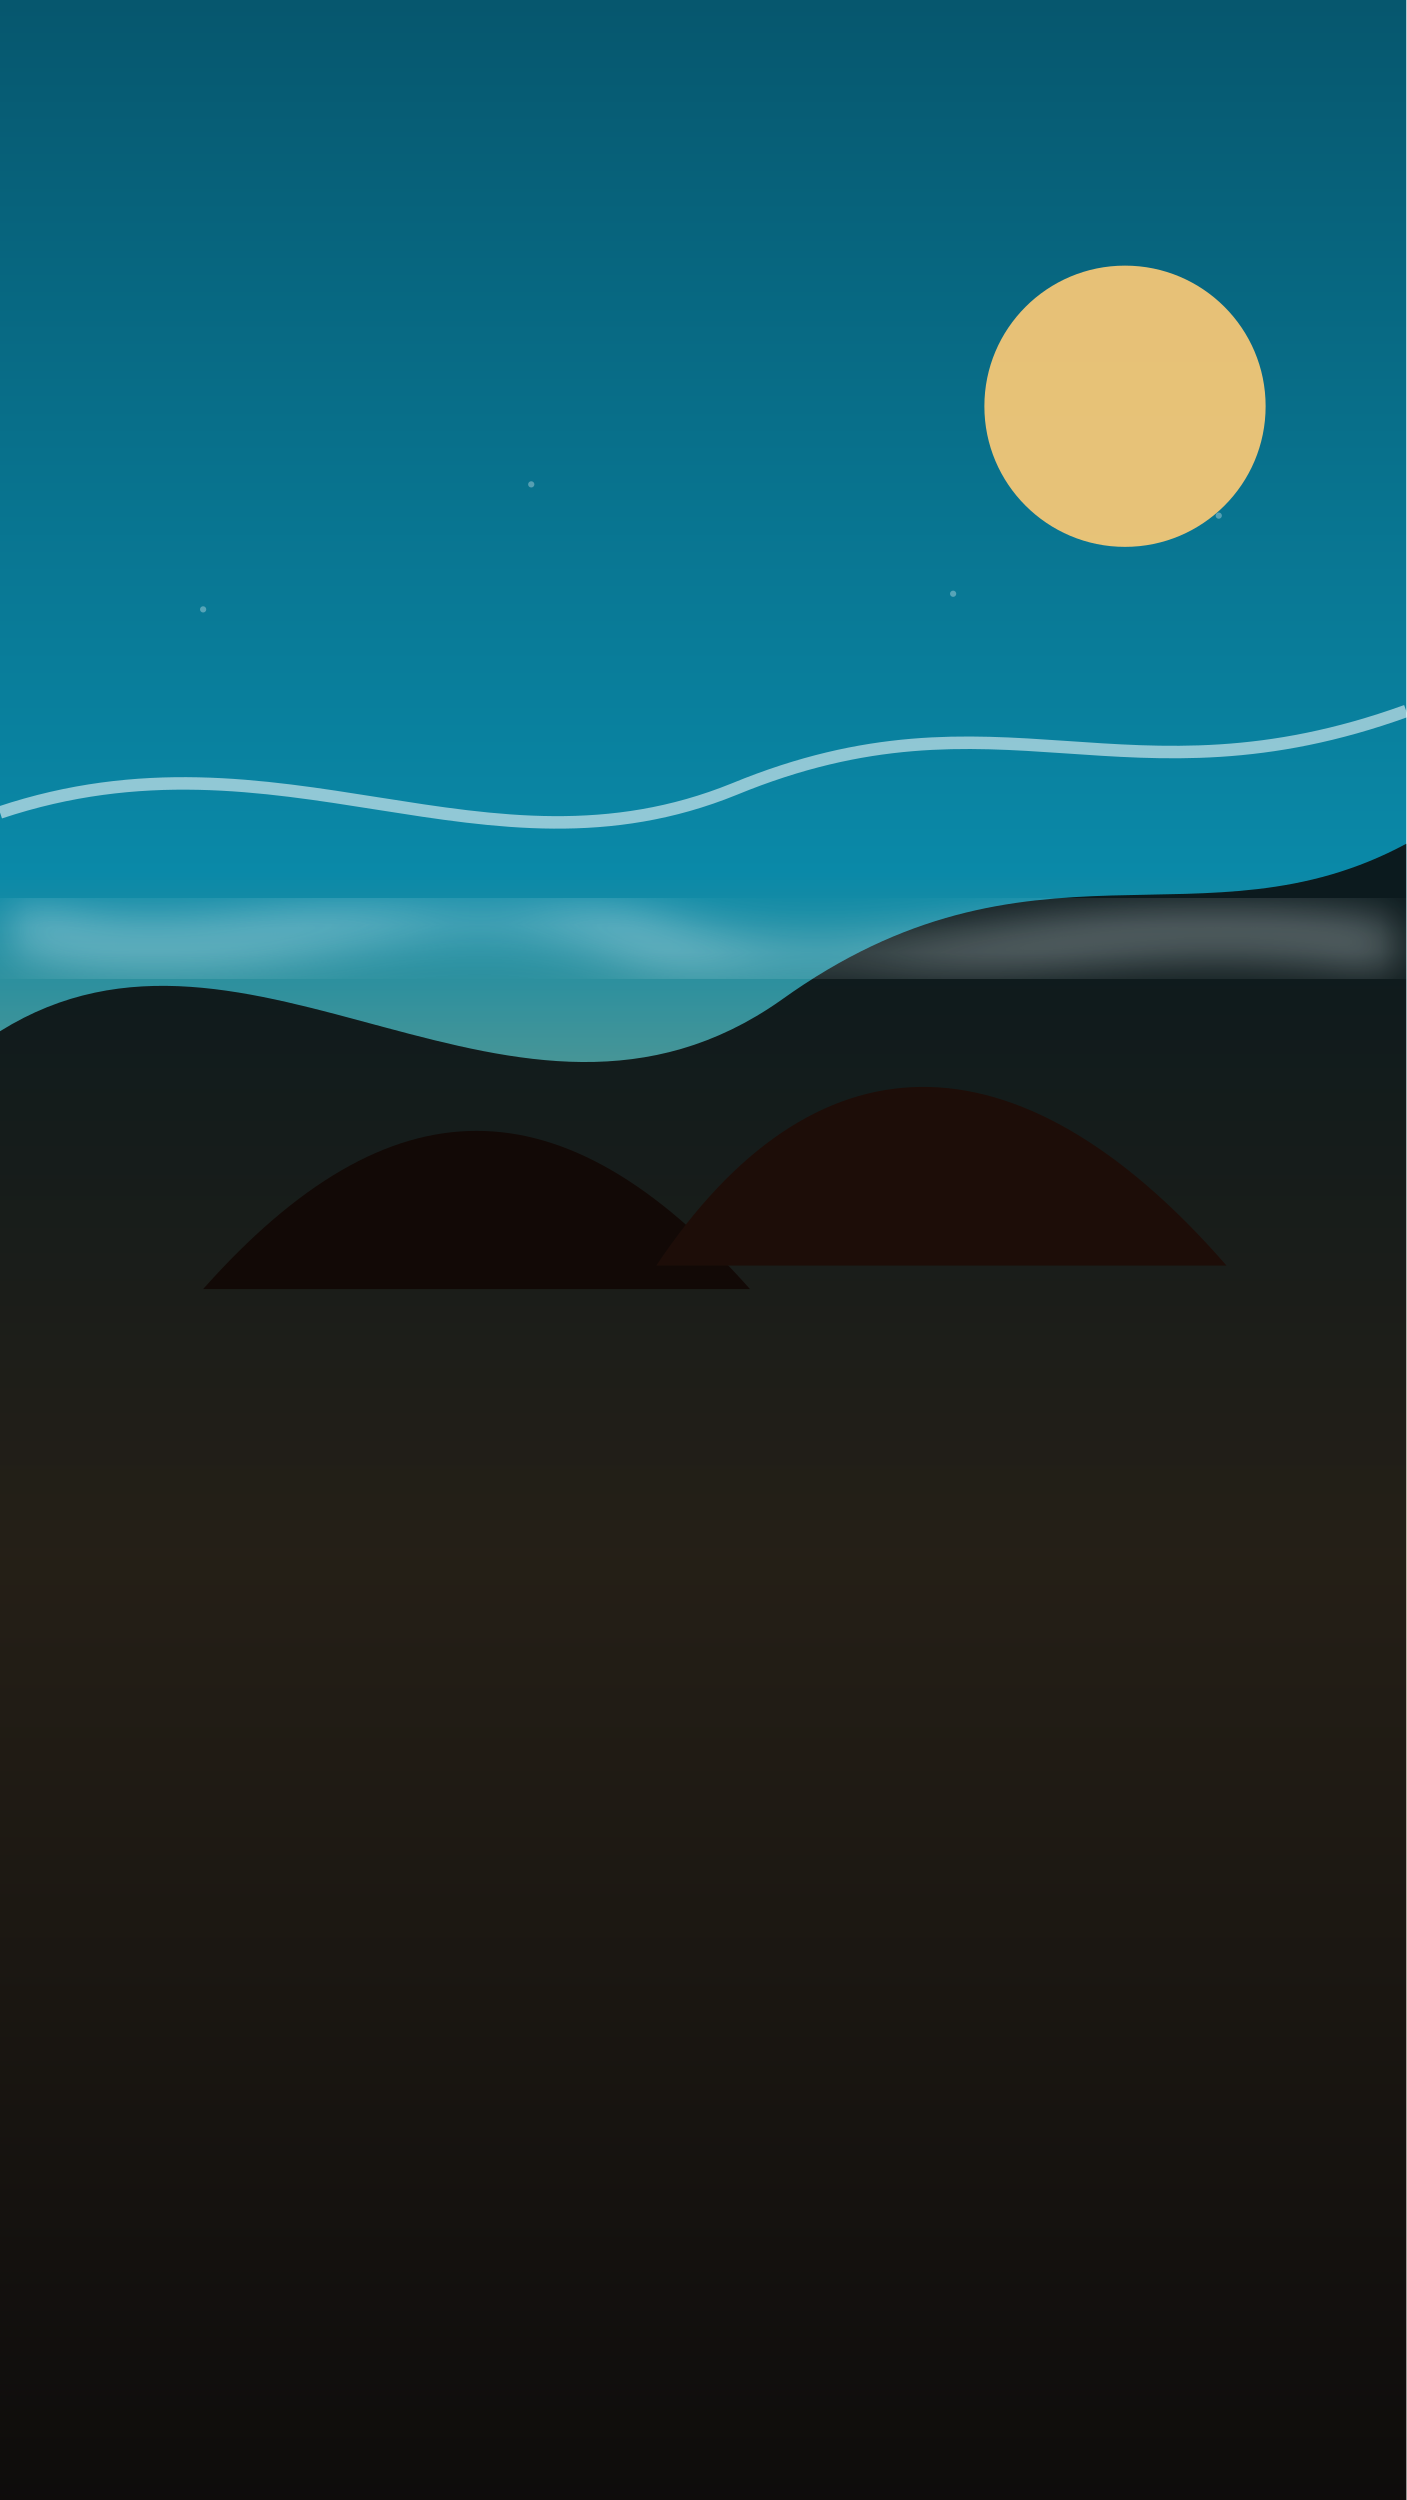
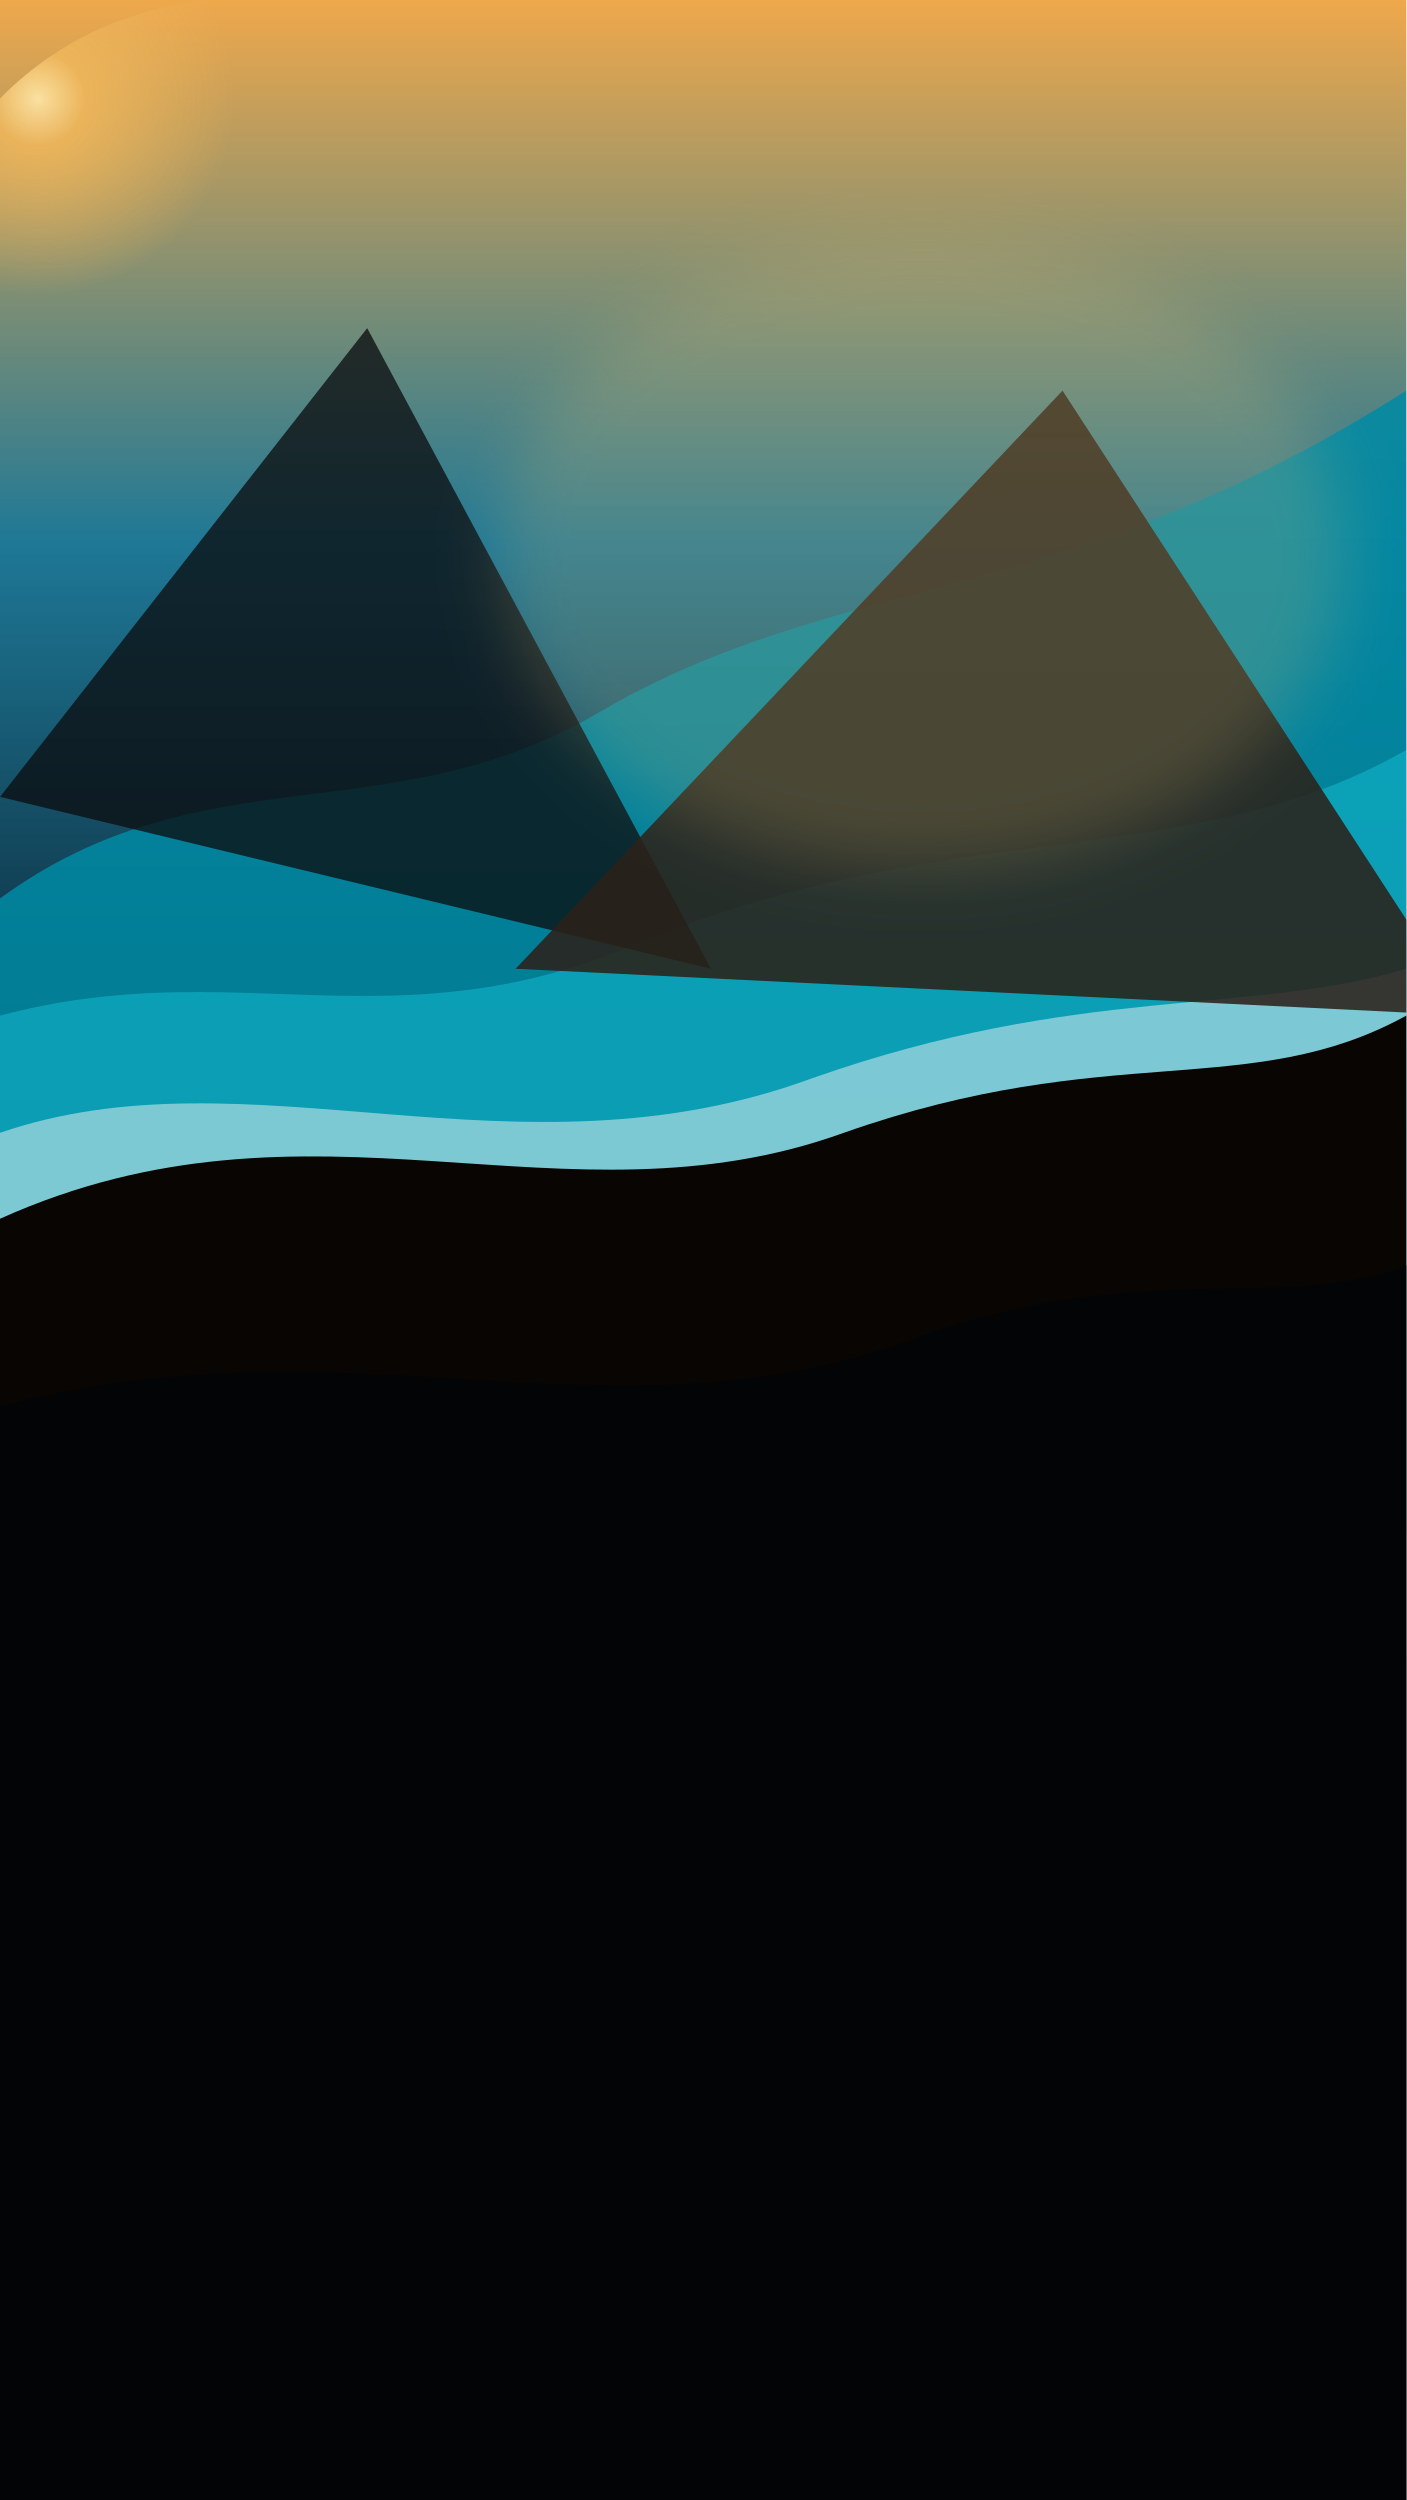
- <svg xmlns="http://www.w3.org/2000/svg" viewBox="0 0 900 1600">
+ <svg xmlns="http://www.w3.org/2000/svg" viewBox="0 0 900 1600" preserveAspectRatio="xMidYMid slice">
  <defs>
-     <linearGradient id="s" x1="0" y1="0" x2="0" y2="1">
-       <stop offset="0" stop-color="#06566d" />
-       <stop offset=".35" stop-color="#0a89a8" />
-       <stop offset=".62" stop-color="#e3b46b" />
-       <stop offset="1" stop-color="#20110b" />
+     <linearGradient id="sky" x1="0" y1="0" x2="0" y2="1">
+       <stop offset="0" stop-color="#f3a94a" />
+       <stop offset=".22" stop-color="#1e7896" />
+       <stop offset=".48" stop-color="#07111d" />
+       <stop offset="1" stop-color="#030405" />
    </linearGradient>
-     <filter id="b">
-       <feGaussianBlur stdDeviation="18" />
+     <radialGradient id="sun" cx="20%" cy="15%" r="30%">
+       <stop stop-color="#ffe7a8" />
+       <stop offset=".24" stop-color="#efb65a" />
+       <stop offset="1" stop-color="#efb65a" stop-opacity="0" />
+     </radialGradient>
+     <filter id="blur">
+       <feGaussianBlur stdDeviation="20" />
    </filter>
  </defs>
-   <rect width="900" height="1600" fill="url(#s)" />
-   <path d="M0 660 C160 560 330 760 500 640 C660 525 770 610 900 540 L900 1600 L0 1600Z" fill="#0b0b0b" opacity=".88" />
-   <path d="M0 585 C140 650 260 535 410 600 C560 665 690 560 900 610" stroke="#effaff" stroke-width="18" opacity=".7" fill="none" filter="url(#b)" />
-   <path d="M0 520 C180 460 310 570 470 505 C640 435 720 520 900 455" stroke="#ffffff" stroke-width="8" opacity=".55" fill="none" />
-   <circle cx="720" cy="260" r="90" fill="#ffcb75" opacity=".9" />
-   <path d="M130 825 C250 690 360 690 480 825 Z" fill="#120906" />
-   <path d="M420 810 C520 660 650 655 785 810 Z" fill="#1d0d08" />
-   <g opacity=".32" fill="#fff">
-     <circle cx="130" cy="390" r="2" />
-     <circle cx="340" cy="310" r="2" />
-     <circle cx="610" cy="380" r="2" />
-     <circle cx="780" cy="330" r="2" />
-   </g>
+   <rect width="900" height="1600" fill="url(#sky)" />
+   <circle cx="150" cy="210" r="210" fill="url(#sun)" opacity=".9" />
+   <path d="M0 575 C130 480 250 535 385 455 C540 365 680 390 900 250 L900 980 L0 980Z" fill="#008aa4" opacity=".86" />
+   <path d="M0 650 C150 610 250 670 405 605 C610 520 760 560 900 480 L900 980 L0 980Z" fill="#13c0d3" opacity=".5" />
+   <path d="M0 725 C160 670 330 760 520 690 C690 630 800 650 900 620 L900 1060 L0 1060Z" fill="#dceef0" opacity=".54" />
+   <path d="M0 780 C200 690 360 790 540 725 C710 665 800 705 900 650 L900 1600 L0 1600Z" fill="#090503" />
+   <path d="M0 510 L235 210 L455 620Z" fill="#0a0c0e" opacity=".76" />
+   <path d="M330 620 L680 250 L940 650Z" fill="#2b2018" opacity=".87" />
+   <path d="M0 900 C230 840 390 930 590 855 C730 805 820 840 900 810 L900 1600 L0 1600Z" fill="#030405" />
+   <ellipse cx="590" cy="355" rx="270" ry="200" fill="#f4c36b" opacity=".18" filter="url(#blur)" />
</svg>
